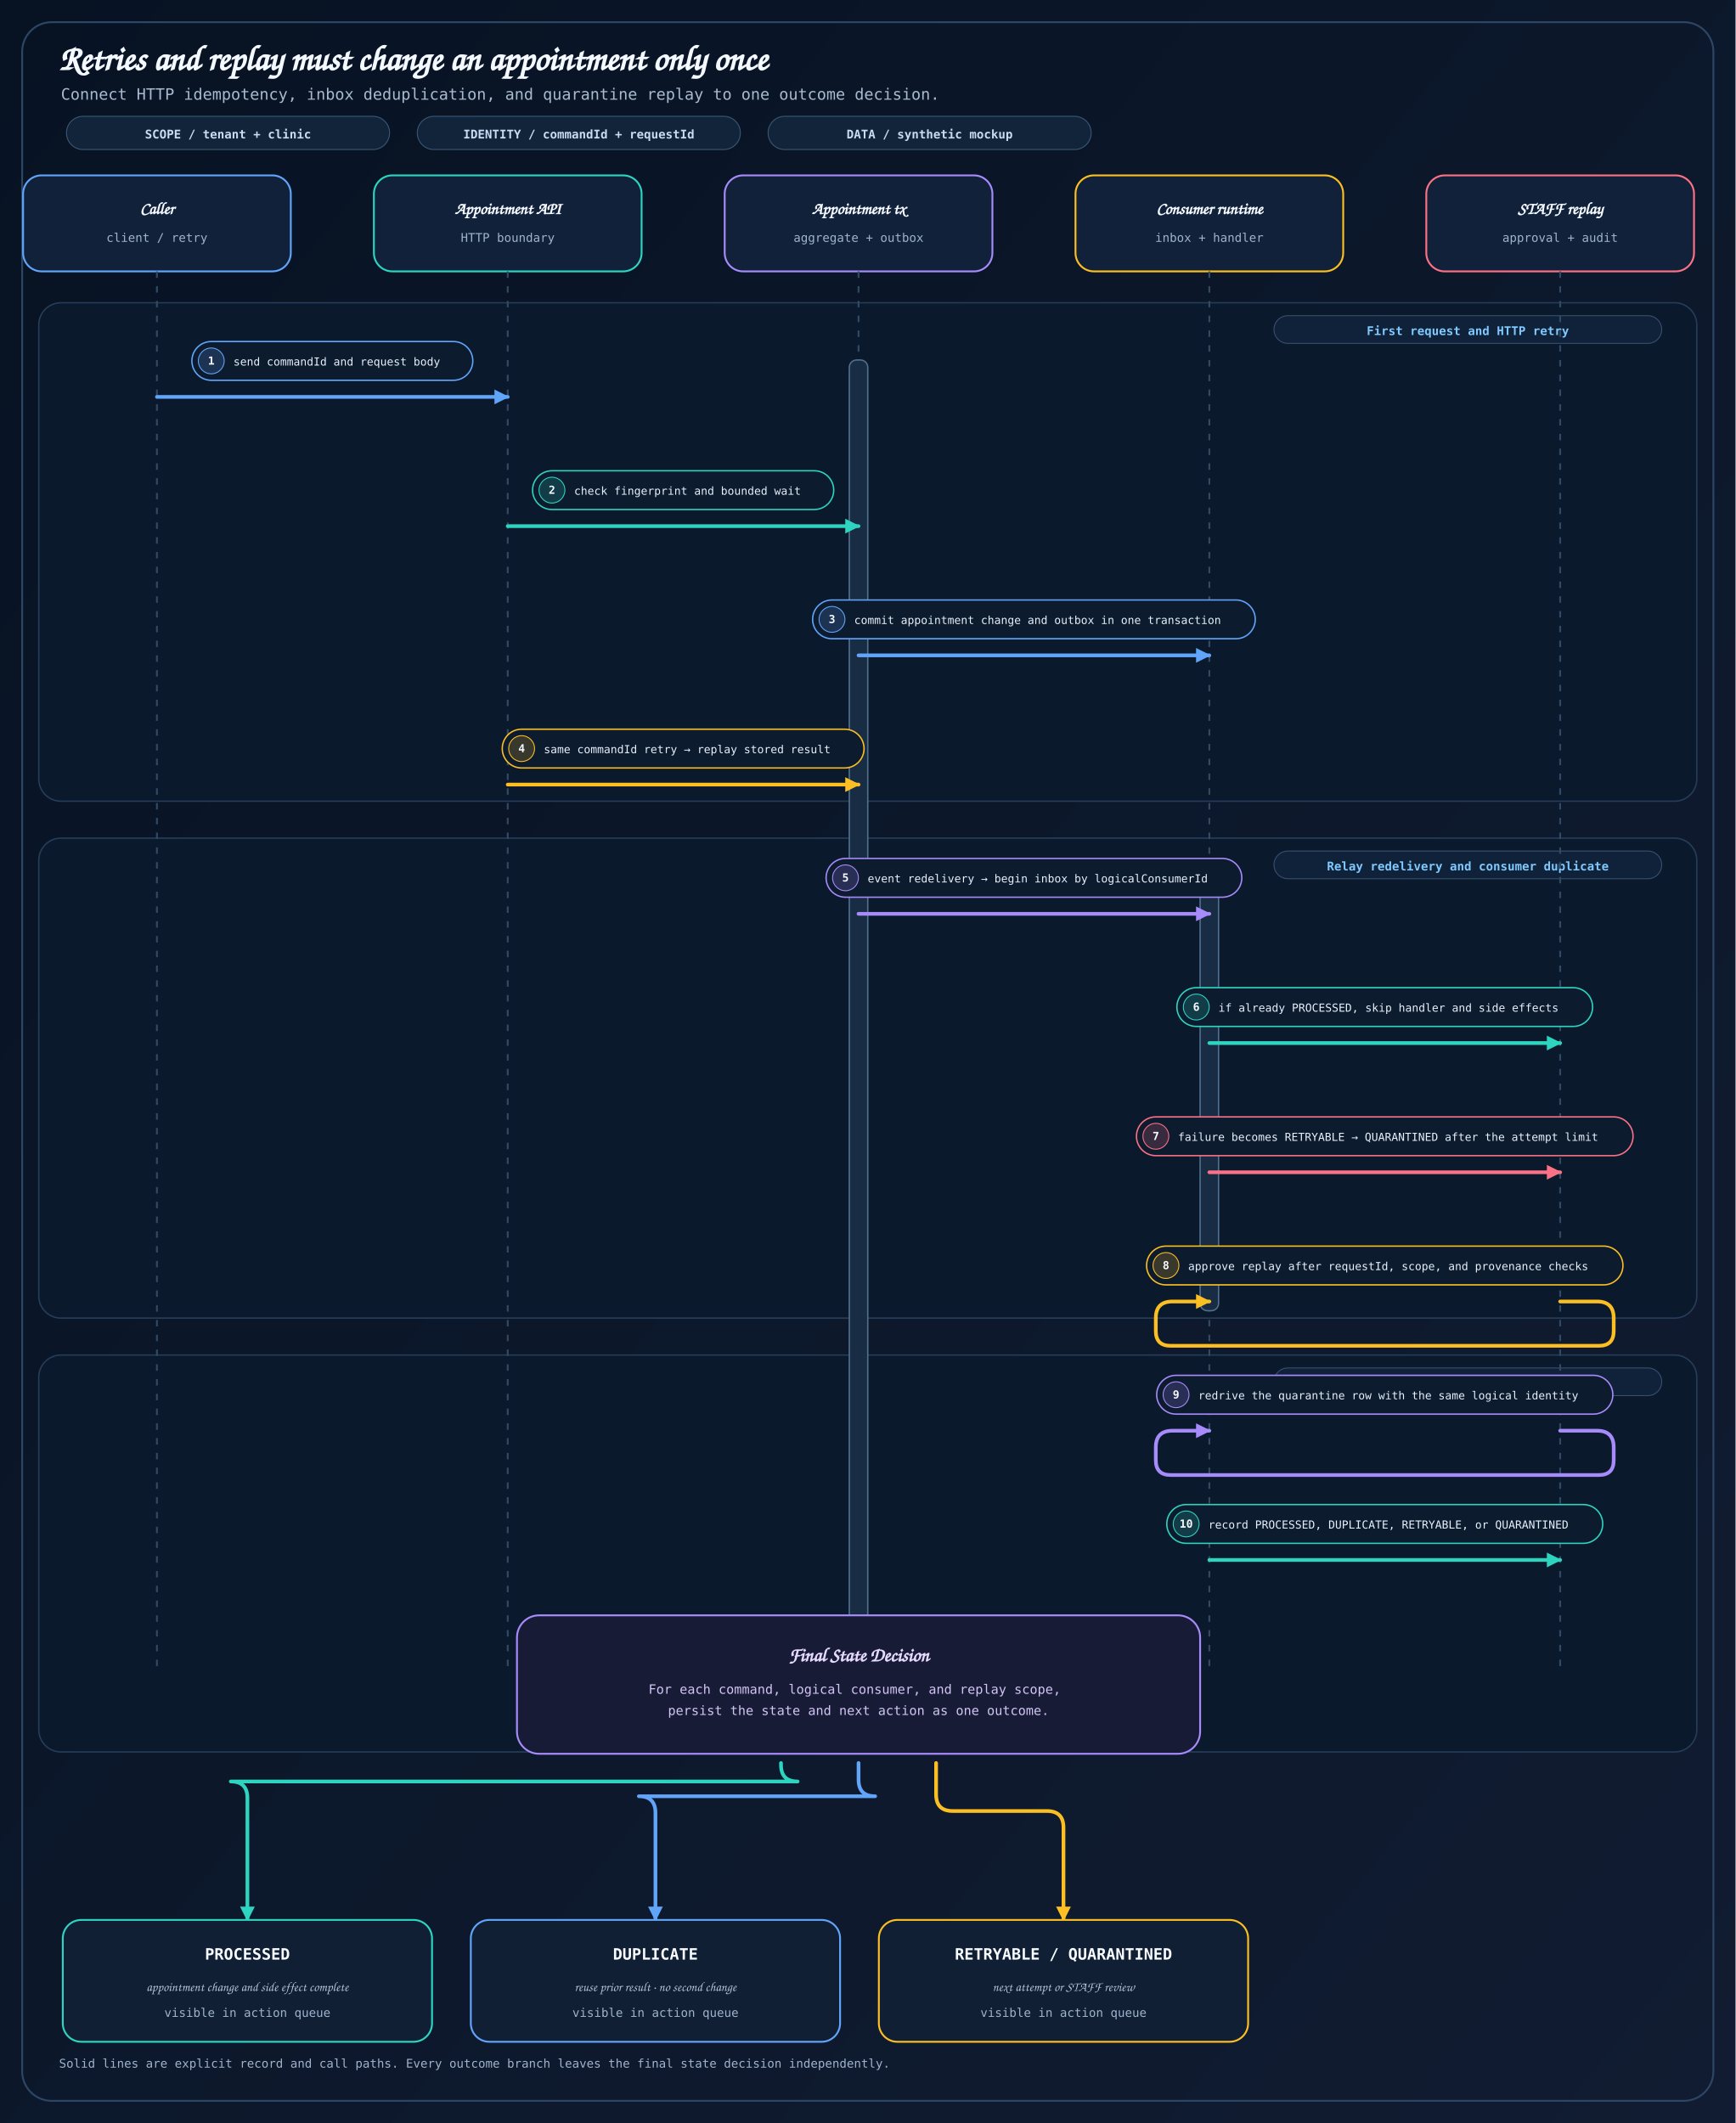
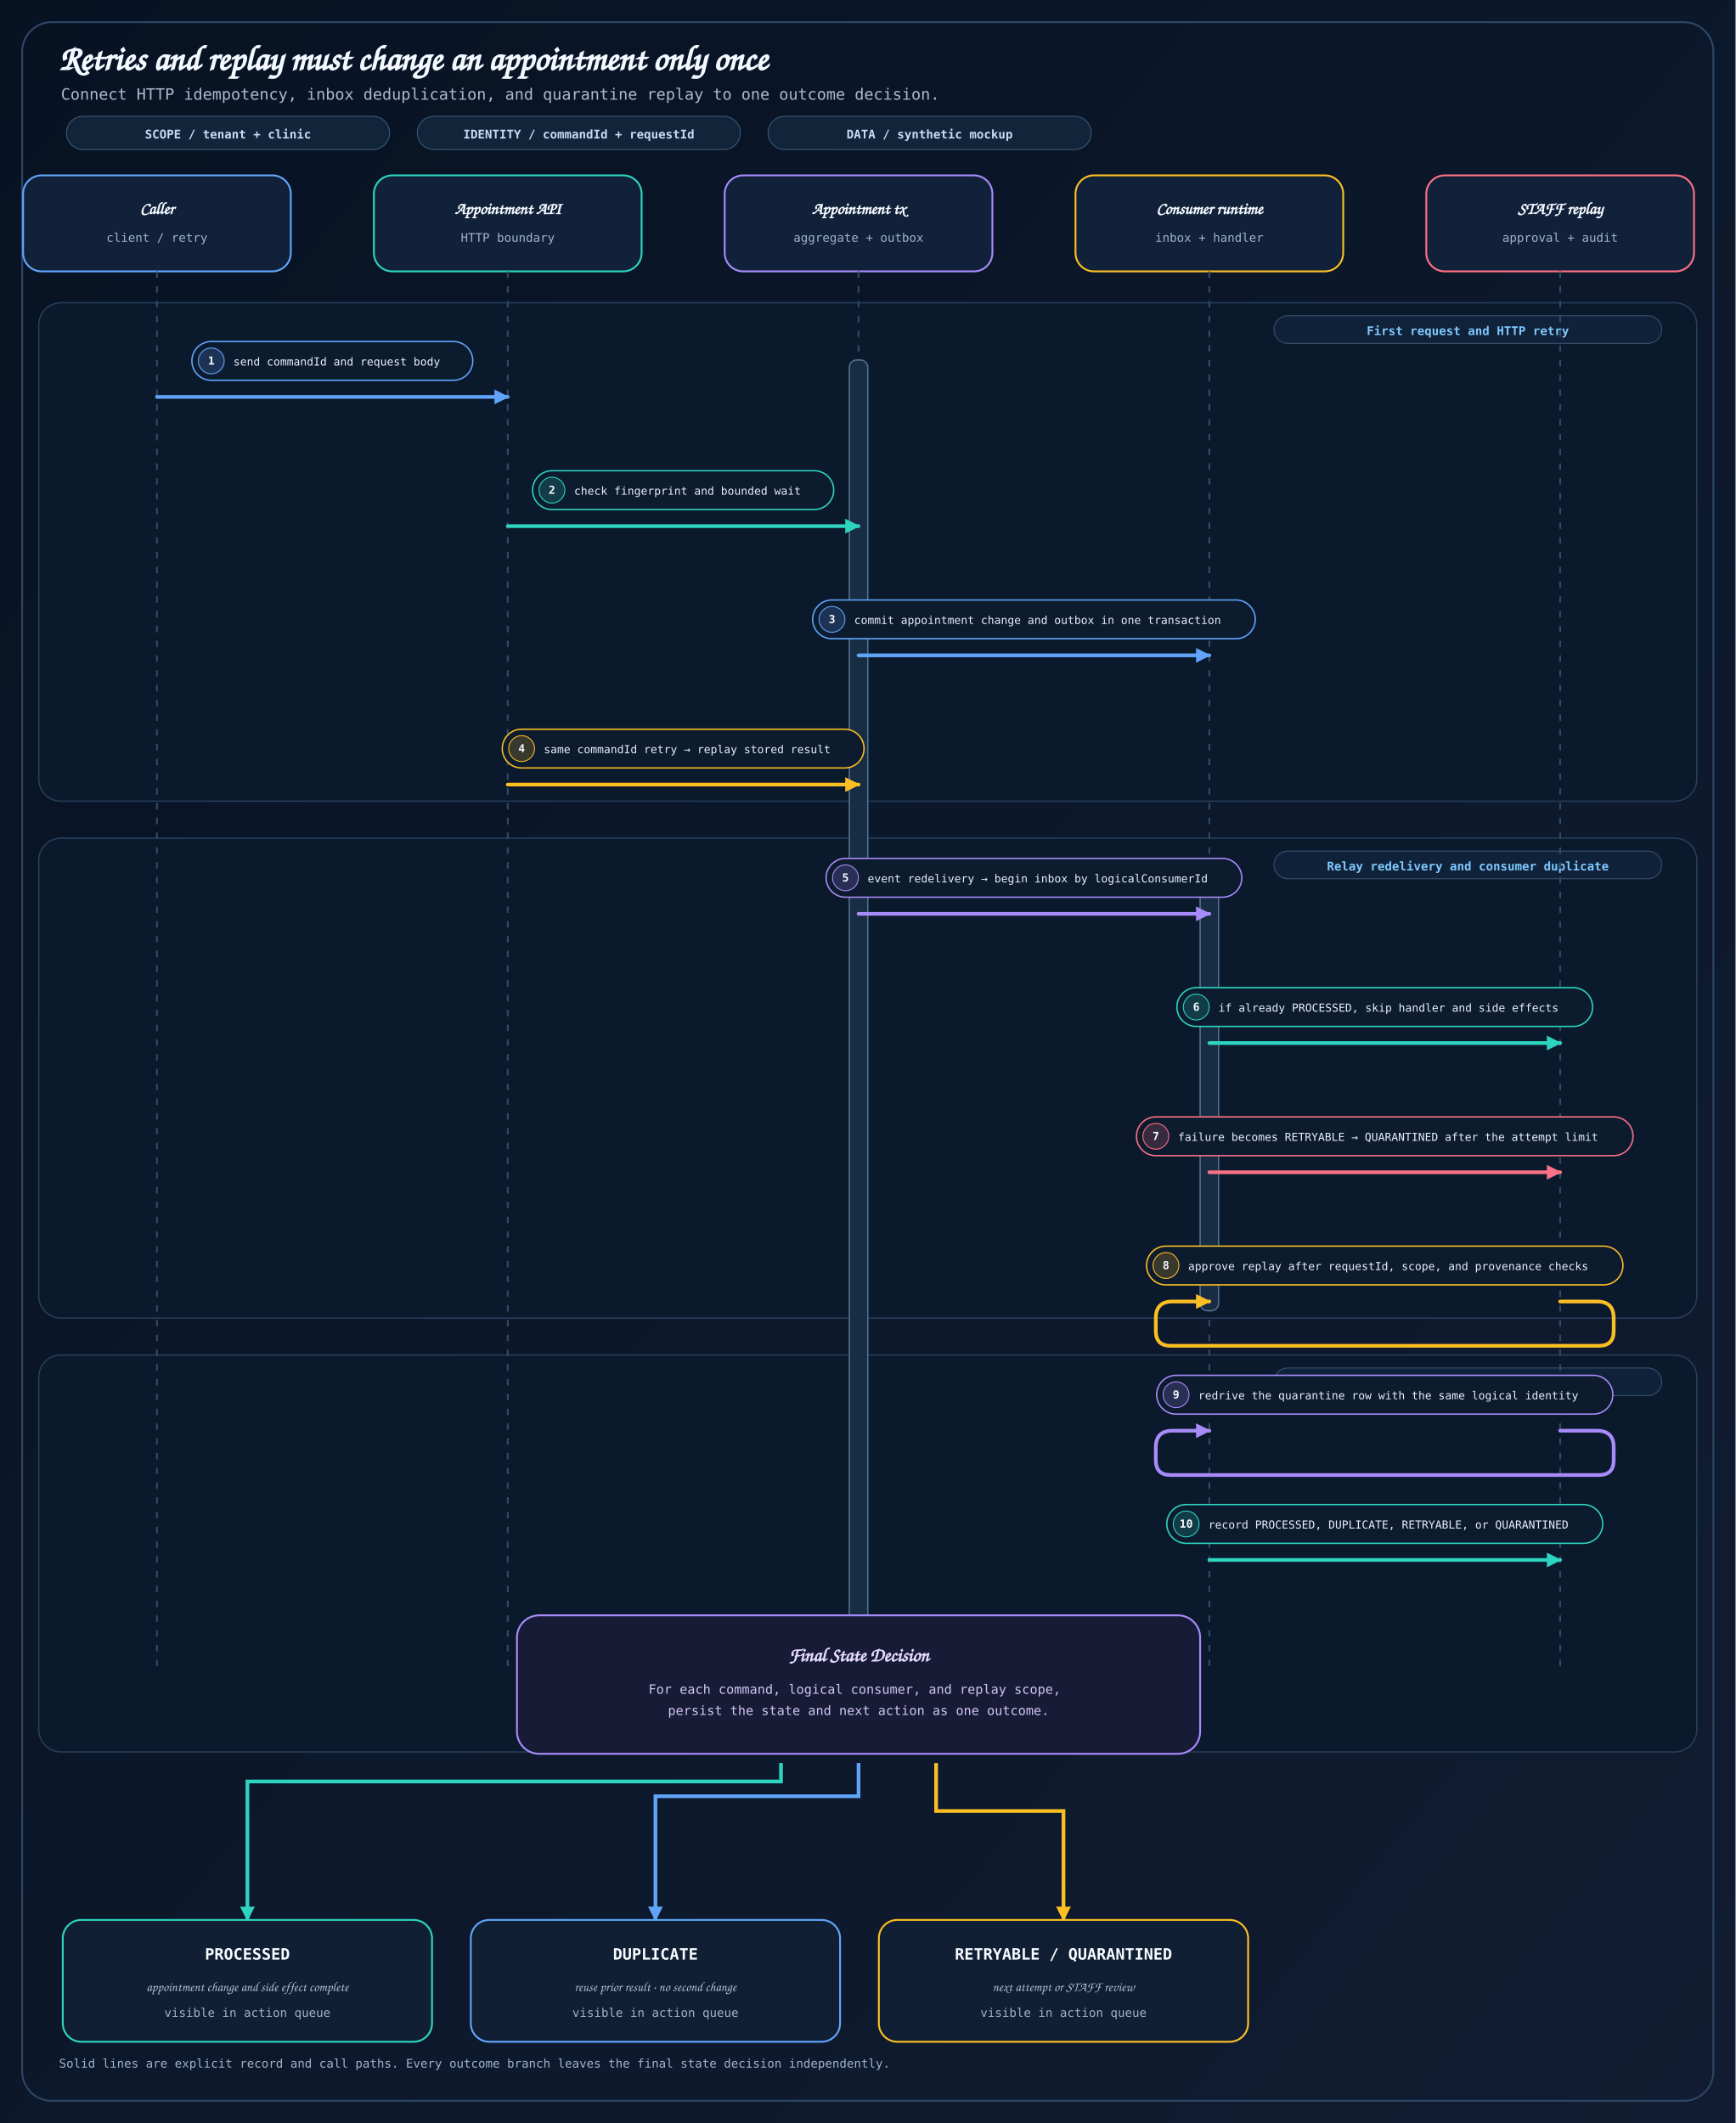
<svg xmlns="http://www.w3.org/2000/svg" width="1880" height="2300" viewBox="0 0 1880 2300" role="img" aria-labelledby="title desc" data-locale="en">
  <defs>
    <linearGradient id="canvas" x1="0" y1="0" x2="1" y2="1">
      <stop stop-color="#071323" />
      <stop offset="1" stop-color="#111c32" />
    </linearGradient>
    <linearGradient id="screen" x1="0" y1="0" x2="1" y2="1">
      <stop stop-color="#091321" />
      <stop offset="1" stop-color="#101b2e" />
    </linearGradient>
    <marker id="sequence-blue-arrow" viewBox="0 0 10 10" markerWidth="16" markerHeight="16" refX="9" refY="5" orient="auto" markerUnits="userSpaceOnUse" data-role="sequence" data-size="16x16" data-tip-direction="positive-x">
      <path d="M 0 0 L 10 5 L 0 10 Z" fill="#60a5fa" data-solid-head="true" />
    </marker>
    <marker id="sequence-cyan-arrow" viewBox="0 0 10 10" markerWidth="16" markerHeight="16" refX="9" refY="5" orient="auto" markerUnits="userSpaceOnUse" data-role="sequence" data-size="16x16" data-tip-direction="positive-x">
      <path d="M 0 0 L 10 5 L 0 10 Z" fill="#2dd4bf" data-solid-head="true" />
    </marker>
    <marker id="sequence-amber-arrow" viewBox="0 0 10 10" markerWidth="16" markerHeight="16" refX="9" refY="5" orient="auto" markerUnits="userSpaceOnUse" data-role="sequence" data-size="16x16" data-tip-direction="positive-x">
      <path d="M 0 0 L 10 5 L 0 10 Z" fill="#fbbf24" data-solid-head="true" />
    </marker>
    <marker id="sequence-purple-arrow" viewBox="0 0 10 10" markerWidth="16" markerHeight="16" refX="9" refY="5" orient="auto" markerUnits="userSpaceOnUse" data-role="sequence" data-size="16x16" data-tip-direction="positive-x">
      <path d="M 0 0 L 10 5 L 0 10 Z" fill="#a78bfa" data-solid-head="true" />
    </marker>
    <marker id="sequence-red-arrow" viewBox="0 0 10 10" markerWidth="16" markerHeight="16" refX="9" refY="5" orient="auto" markerUnits="userSpaceOnUse" data-role="sequence" data-size="16x16" data-tip-direction="positive-x">
      <path d="M 0 0 L 10 5 L 0 10 Z" fill="#fb7185" data-solid-head="true" />
    </marker>
    <style>
      .title{font-family:"Architects Daughter", "Comic Sans MS", cursive;font-size:38px;font-weight:800;fill:#f4f8ff}
      .subtitle{font-family:"Comic Mono", "SFMono-Regular", monospace;font-size:17px;fill:#a9bad0}
      .badge{font-family:"Comic Mono", "SFMono-Regular", monospace;font-size:13px;font-weight:800;fill:#c9dcf3}
      .participant{font-family:"Architects Daughter", "Comic Sans MS", cursive;font-size:18px;font-weight:800;fill:#f4f8ff}
      .role{font-family:"Comic Mono", "SFMono-Regular", monospace;font-size:13px;fill:#9fb3cb}
      .lifeline{stroke:#304964;stroke-width:2;stroke-dasharray:7 9}
      .activation{fill:#182c43;stroke:#50708e;stroke-width:1.5}
      .phase{fill:#0b192c;stroke:#263d59;stroke-width:1.5}
      .phase-label{font-family:"Comic Mono", "SFMono-Regular", monospace;font-size:13px;font-weight:800;fill:#7fc9ff}
      .call{fill:none;stroke-width:4;stroke-linecap:round;stroke-linejoin:round}
+       .outcome-call{stroke-linecap:butt;stroke-linejoin:miter}
      .call-label{font-family:"Comic Mono", "SFMono-Regular", monospace;font-size:12px;fill:#e7f0fb}
      .pill{fill:#0d1b2f;stroke-width:1.5}
      .pill-number{font-family:"Comic Mono", "SFMono-Regular", monospace;font-size:12px;font-weight:800;fill:#f8fbff}
      .decision{fill:#171b36;stroke:#a78bfa;stroke-width:2}
      .decision-title{font-family:"Architects Daughter", "Comic Sans MS", cursive;font-size:21px;font-weight:800;fill:#e5d9ff}
      .decision-body{font-family:"Comic Mono", "SFMono-Regular", monospace;font-size:14px;fill:#d2c4f4}
      .outcome-code{font-family:"Comic Mono", "SFMono-Regular", monospace;font-size:17px;font-weight:800;fill:#f8fbff}
      .outcome-body{font-family:"Architects Daughter", "Comic Sans MS", cursive;font-size:14px;fill:#b7c7da}
      .ui-eyebrow,.ui-label,.ui-mono,.ui-button{font-family:"Comic Mono", "SFMono-Regular", monospace}
      .ui-title,.ui-section,.ui-value,.ui-card-title{font-family:"Architects Daughter", "Comic Sans MS", cursive;font-weight:800;fill:#f4f8ff}
      .ui-eyebrow{font-size:12px;font-weight:800;fill:#7fc9ff}
      .ui-title{font-size:34px}.ui-section{font-size:18px}.ui-card-title{font-size:21px}
      .ui-label,.ui-mono{font-size:13px;fill:#dce8f5}.ui-mono{font-size:12px}.ui-value{font-size:40px}
      .ui-button{font-size:12px;font-weight:800}.ui-muted{font-family:"Comic Mono", "SFMono-Regular", monospace;font-size:12px;fill:#91a8c3}
      .divider{stroke:#263d59;stroke-width:1}
    </style>
  </defs>
  <rect width="1880" height="2300" fill="url(#canvas)" />
  <rect class="frame" x="24" y="24" width="1832" height="2252" rx="32" fill="none" stroke="#2d4665" stroke-width="2" />
  <text class="title" x="64" y="76">Retries and replay must change an appointment only once</text>
  <text class="subtitle" x="66" y="108">Connect HTTP idempotency, inbox deduplication, and quarantine replay to one outcome decision.</text>
  <rect x="72" y="126" width="350" height="36" rx="18" fill="#12243a" stroke="#3a5877" />
  <text class="badge" x="247" y="150" text-anchor="middle">SCOPE / tenant + clinic</text>
  <rect x="452" y="126" width="350" height="36" rx="18" fill="#12243a" stroke="#3a5877" />
  <text class="badge" x="627" y="150" text-anchor="middle">IDENTITY / commandId + requestId</text>
  <rect x="832" y="126" width="350" height="36" rx="18" fill="#12243a" stroke="#3a5877" />
  <text class="badge" x="1007" y="150" text-anchor="middle">DATA / synthetic mockup</text>
  <rect class="phase" x="42" y="328" width="1796" height="540" rx="24" />
  <rect x="1380" y="342" width="420" height="30" rx="15" fill="#102239" stroke="#38506d" />
  <text class="phase-label" x="1590" y="363" text-anchor="middle">First request and HTTP retry</text>
  <rect class="phase" x="42" y="908" width="1796" height="520" rx="24" />
  <rect x="1380" y="922" width="420" height="30" rx="15" fill="#102239" stroke="#38506d" />
  <text class="phase-label" x="1590" y="943" text-anchor="middle">Relay redelivery and consumer duplicate</text>
  <rect class="phase" x="42" y="1468" width="1796" height="430" rx="24" />
  <rect x="1380" y="1482" width="420" height="30" rx="15" fill="#102239" stroke="#38506d" />
  <text class="phase-label" x="1590" y="1503" text-anchor="middle">Quarantine replay and final outcome</text>
  <g id="caller" data-node="true">
    <rect id="caller-card" x="25" y="190" width="290" height="104" rx="20" fill="#112139" stroke="#60a5fa" stroke-width="2" />
    <text class="participant" x="170" y="232" text-anchor="middle">Caller</text>
    <text class="role" x="170" y="262" text-anchor="middle">client / retry</text>
  </g>
  <g id="api" data-node="true">
    <rect id="api-card" x="405" y="190" width="290" height="104" rx="20" fill="#112139" stroke="#2dd4bf" stroke-width="2" />
    <text class="participant" x="550" y="232" text-anchor="middle">Appointment API</text>
    <text class="role" x="550" y="262" text-anchor="middle">HTTP boundary</text>
  </g>
  <g id="transaction" data-node="true">
    <rect id="transaction-card" x="785" y="190" width="290" height="104" rx="20" fill="#112139" stroke="#a78bfa" stroke-width="2" />
    <text class="participant" x="930" y="232" text-anchor="middle">Appointment tx</text>
    <text class="role" x="930" y="262" text-anchor="middle">aggregate + outbox</text>
  </g>
  <g id="consumer" data-node="true">
    <rect id="consumer-card" x="1165" y="190" width="290" height="104" rx="20" fill="#112139" stroke="#fbbf24" stroke-width="2" />
    <text class="participant" x="1310" y="232" text-anchor="middle">Consumer runtime</text>
    <text class="role" x="1310" y="262" text-anchor="middle">inbox + handler</text>
  </g>
  <g id="replay" data-node="true">
    <rect id="replay-card" x="1545" y="190" width="290" height="104" rx="20" fill="#112139" stroke="#fb7185" stroke-width="2" />
    <text class="participant" x="1690" y="232" text-anchor="middle">STAFF replay</text>
    <text class="role" x="1690" y="262" text-anchor="middle">approval + audit</text>
  </g>
  <path class="lifeline" d="M170 294 V1810" />
  <path class="lifeline" d="M550 294 V1810" />
  <path class="lifeline" d="M930 294 V1810" />
  <path class="lifeline" d="M1310 294 V1810" />
  <path class="lifeline" d="M1690 294 V1810" />
  <rect class="activation" x="920" y="390" width="20" height="1410" rx="8" />
  <rect class="activation" x="1300" y="950" width="20" height="470" rx="8" />
  <g class="sequence-message">
    <rect class="pill" x="207.85" y="370" width="304.3" height="42" rx="21" stroke="#60a5fa" />
    <circle cx="228.85" cy="391" r="14" fill="#60a5fa" fill-opacity=".18" stroke="#60a5fa" />
    <text class="pill-number num" x="228.85" y="395" text-anchor="middle">1</text>
    <text class="call-label" x="252.85" y="396">send commandId and request body</text>
  </g>
  <g data-from="caller" data-to="api">
    <path class="call" d="M170 430 H550" stroke="#60a5fa" marker-end="url(#sequence-blue-arrow)" data-connector="message-1" data-source-node="caller" data-target-node="api" />
  </g>
  <g class="sequence-message">
    <rect class="pill" x="576.9" y="510" width="326.2" height="42" rx="21" stroke="#2dd4bf" />
    <circle cx="597.9" cy="531" r="14" fill="#2dd4bf" fill-opacity=".18" stroke="#2dd4bf" />
    <text class="pill-number num" x="597.9" y="535" text-anchor="middle">2</text>
    <text class="call-label" x="621.9" y="536">check fingerprint and bounded wait</text>
  </g>
  <g data-from="api" data-to="transaction">
    <path class="call" d="M550 570 H930" stroke="#2dd4bf" marker-end="url(#sequence-cyan-arrow)" data-connector="message-2" data-source-node="api" data-target-node="transaction" />
  </g>
  <g class="sequence-message">
    <rect class="pill" x="880.25" y="650" width="479.5" height="42" rx="21" stroke="#60a5fa" />
    <circle cx="901.25" cy="671" r="14" fill="#60a5fa" fill-opacity=".18" stroke="#60a5fa" />
    <text class="pill-number num" x="901.25" y="675" text-anchor="middle">3</text>
    <text class="call-label" x="925.25" y="676">commit appointment change and outbox in one transaction</text>
  </g>
  <g data-from="transaction" data-to="consumer">
    <path class="call" d="M930 710 H1310" stroke="#60a5fa" marker-end="url(#sequence-blue-arrow)" data-connector="message-3" data-source-node="transaction" data-target-node="consumer" />
  </g>
  <g class="sequence-message">
    <rect class="pill" x="544.05" y="790" width="391.9" height="42" rx="21" stroke="#fbbf24" />
    <circle cx="565.05" cy="811" r="14" fill="#fbbf24" fill-opacity=".18" stroke="#fbbf24" />
    <text class="pill-number num" x="565.05" y="815" text-anchor="middle">4</text>
    <text class="call-label" x="589.05" y="816">same commandId retry → replay stored result</text>
  </g>
  <g data-from="api" data-to="transaction">
    <path class="call" d="M550 850 H930" stroke="#fbbf24" marker-end="url(#sequence-amber-arrow)" data-connector="message-4" data-source-node="api" data-target-node="transaction" />
  </g>
  <g class="sequence-message">
    <rect class="pill" x="894.85" y="930" width="450.3" height="42" rx="21" stroke="#a78bfa" />
    <circle cx="915.85" cy="951" r="14" fill="#a78bfa" fill-opacity=".18" stroke="#a78bfa" />
    <text class="pill-number num" x="915.85" y="955" text-anchor="middle">5</text>
    <text class="call-label" x="939.85" y="956">event redelivery → begin inbox by logicalConsumerId</text>
  </g>
  <g data-from="transaction" data-to="consumer">
    <path class="call" d="M930 990 H1310" stroke="#a78bfa" marker-end="url(#sequence-purple-arrow)" data-connector="message-5" data-source-node="transaction" data-target-node="consumer" />
  </g>
  <g class="sequence-message">
    <rect class="pill" x="1274.85" y="1070" width="450.3" height="42" rx="21" stroke="#2dd4bf" />
    <circle cx="1295.85" cy="1091" r="14" fill="#2dd4bf" fill-opacity=".18" stroke="#2dd4bf" />
    <text class="pill-number num" x="1295.85" y="1095" text-anchor="middle">6</text>
    <text class="call-label" x="1319.85" y="1096">if already PROCESSED, skip handler and side effects</text>
  </g>
  <g data-from="consumer" data-to="replay">
    <path class="call" d="M1310 1130 H1690" stroke="#2dd4bf" marker-end="url(#sequence-cyan-arrow)" data-connector="message-6" data-source-node="consumer" data-target-node="replay" />
  </g>
  <g class="sequence-message">
    <rect class="pill" x="1231.05" y="1210" width="537.9" height="42" rx="21" stroke="#fb7185" />
    <circle cx="1252.05" cy="1231" r="14" fill="#fb7185" fill-opacity=".18" stroke="#fb7185" />
    <text class="pill-number num" x="1252.05" y="1235" text-anchor="middle">7</text>
    <text class="call-label" x="1276.05" y="1236">failure becomes RETRYABLE → QUARANTINED after the attempt limit</text>
  </g>
  <g data-from="consumer" data-to="replay">
    <path class="call" d="M1310 1270 H1690" stroke="#fb7185" marker-end="url(#sequence-red-arrow)" data-connector="message-7" data-source-node="consumer" data-target-node="replay" />
  </g>
  <g class="sequence-message">
    <rect class="pill" x="1242" y="1350" width="516" height="42" rx="21" stroke="#fbbf24" />
    <circle cx="1263" cy="1371" r="14" fill="#fbbf24" fill-opacity=".18" stroke="#fbbf24" />
    <text class="pill-number num" x="1263" y="1375" text-anchor="middle">8</text>
    <text class="call-label" x="1287" y="1376">approve replay after requestId, scope, and provenance checks</text>
  </g>
  <g data-from="replay" data-to="consumer">
    <path class="call" d="M1690 1410 H1730 Q1748 1410 1748 1428 V1442 Q1748 1458 1732 1458 H1268 Q1252 1458 1252 1442 V1428 Q1252 1410 1270 1410 H1310" stroke="#fbbf24" marker-end="url(#sequence-amber-arrow)" data-connector="message-8" data-source-node="replay" data-target-node="consumer" />
  </g>
  <g class="sequence-message">
    <rect class="pill" x="1252.95" y="1490" width="494.1" height="42" rx="21" stroke="#a78bfa" />
    <circle cx="1273.95" cy="1511" r="14" fill="#a78bfa" fill-opacity=".18" stroke="#a78bfa" />
    <text class="pill-number num" x="1273.95" y="1515" text-anchor="middle">9</text>
    <text class="call-label" x="1297.95" y="1516">redrive the quarantine row with the same logical identity</text>
  </g>
  <g data-from="replay" data-to="consumer">
    <path class="call" d="M1690 1550 H1730 Q1748 1550 1748 1568 V1582 Q1748 1598 1732 1598 H1268 Q1252 1598 1252 1582 V1568 Q1252 1550 1270 1550 H1310" stroke="#a78bfa" marker-end="url(#sequence-purple-arrow)" data-connector="message-9" data-source-node="replay" data-target-node="consumer" />
  </g>
  <g class="sequence-message">
    <rect class="pill" x="1263.9" y="1630" width="472.2" height="42" rx="21" stroke="#2dd4bf" />
    <circle cx="1284.9" cy="1651" r="14" fill="#2dd4bf" fill-opacity=".18" stroke="#2dd4bf" />
    <text class="pill-number num" x="1284.9" y="1655" text-anchor="middle">10</text>
    <text class="call-label" x="1308.9" y="1656">record PROCESSED, DUPLICATE, RETRYABLE, or QUARANTINED</text>
  </g>
  <g data-from="consumer" data-to="replay">
    <path class="call" d="M1310 1690 H1690" stroke="#2dd4bf" marker-end="url(#sequence-cyan-arrow)" data-connector="message-10" data-source-node="consumer" data-target-node="replay" />
  </g>
  <g id="final-decision" data-node="true">
    <rect id="final-decision-card" class="decision" x="560" y="1750" width="740" height="150" rx="24" />
    <text class="decision-title" x="930" y="1800" text-anchor="middle">Final State Decision</text>
    <text class="decision-body" x="930" y="1835" text-anchor="middle">
      <tspan x="930" dy="0">For each command, logical consumer, and replay scope,</tspan>
      <tspan x="930" dy="23">persist the state and next action as one outcome.</tspan>
    </text>
  </g>
-   <path class="call" d="M846 1910 V1912 Q846 1930 864 1930 H250 Q268 1930 268 1948 V2080" stroke="#2dd4bf" marker-end="url(#sequence-cyan-arrow)" data-connector="decision-outcome-0" data-source-node="final-decision" data-target-node="outcome-0" />
-   <path class="call" d="M930 1910 V1928 Q930 1946 948 1946 H692 Q710 1946 710 1964 V2080" stroke="#60a5fa" marker-end="url(#sequence-blue-arrow)" data-connector="decision-outcome-1" data-source-node="final-decision" data-target-node="outcome-1" />
-   <path class="call" d="M1014 1910 V1944 Q1014 1962 1032 1962 H1134 Q1152 1962 1152 1980 V2080" stroke="#fbbf24" marker-end="url(#sequence-amber-arrow)" data-connector="decision-outcome-2" data-source-node="final-decision" data-target-node="outcome-2" />
+   <path class="call outcome-call" d="M846 1910 V1930 H268 V2080" stroke="#2dd4bf" marker-end="url(#sequence-cyan-arrow)" data-connector="decision-outcome-0" data-source-node="final-decision" data-target-node="outcome-0" data-corner-style="orthogonal" />
+   <path class="call outcome-call" d="M930 1910 V1946 H710 V2080" stroke="#60a5fa" marker-end="url(#sequence-blue-arrow)" data-connector="decision-outcome-1" data-source-node="final-decision" data-target-node="outcome-1" data-corner-style="orthogonal" />
+   <path class="call outcome-call" d="M1014 1910 V1962 H1152 V2080" stroke="#fbbf24" marker-end="url(#sequence-amber-arrow)" data-connector="decision-outcome-2" data-source-node="final-decision" data-target-node="outcome-2" data-corner-style="orthogonal" />
  <g id="outcome-0" data-node="true">
    <rect id="outcome-0-card" x="68" y="2080" width="400" height="132" rx="20" fill="#101f34" stroke="#2dd4bf" stroke-width="2" />
    <text class="outcome-code" x="268" y="2123" text-anchor="middle">PROCESSED</text>
    <text class="outcome-body" x="268" y="2157" text-anchor="middle">appointment change and side effect complete</text>
    <text class="role" x="268" y="2185" text-anchor="middle">visible in action queue</text>
  </g>
  <g id="outcome-1" data-node="true">
    <rect id="outcome-1-card" x="510" y="2080" width="400" height="132" rx="20" fill="#101f34" stroke="#60a5fa" stroke-width="2" />
    <text class="outcome-code" x="710" y="2123" text-anchor="middle">DUPLICATE</text>
    <text class="outcome-body" x="710" y="2157" text-anchor="middle">reuse prior result · no second change</text>
    <text class="role" x="710" y="2185" text-anchor="middle">visible in action queue</text>
  </g>
  <g id="outcome-2" data-node="true">
    <rect id="outcome-2-card" x="952" y="2080" width="400" height="132" rx="20" fill="#101f34" stroke="#fbbf24" stroke-width="2" />
    <text class="outcome-code" x="1152" y="2123" text-anchor="middle">RETRYABLE / QUARANTINED</text>
    <text class="outcome-body" x="1152" y="2157" text-anchor="middle">next attempt or STAFF review</text>
    <text class="role" x="1152" y="2185" text-anchor="middle">visible in action queue</text>
  </g>
  <text class="role" x="64" y="2240">Solid lines are explicit record and call paths. Every outcome branch leaves the final state decision independently.</text>
</svg>
